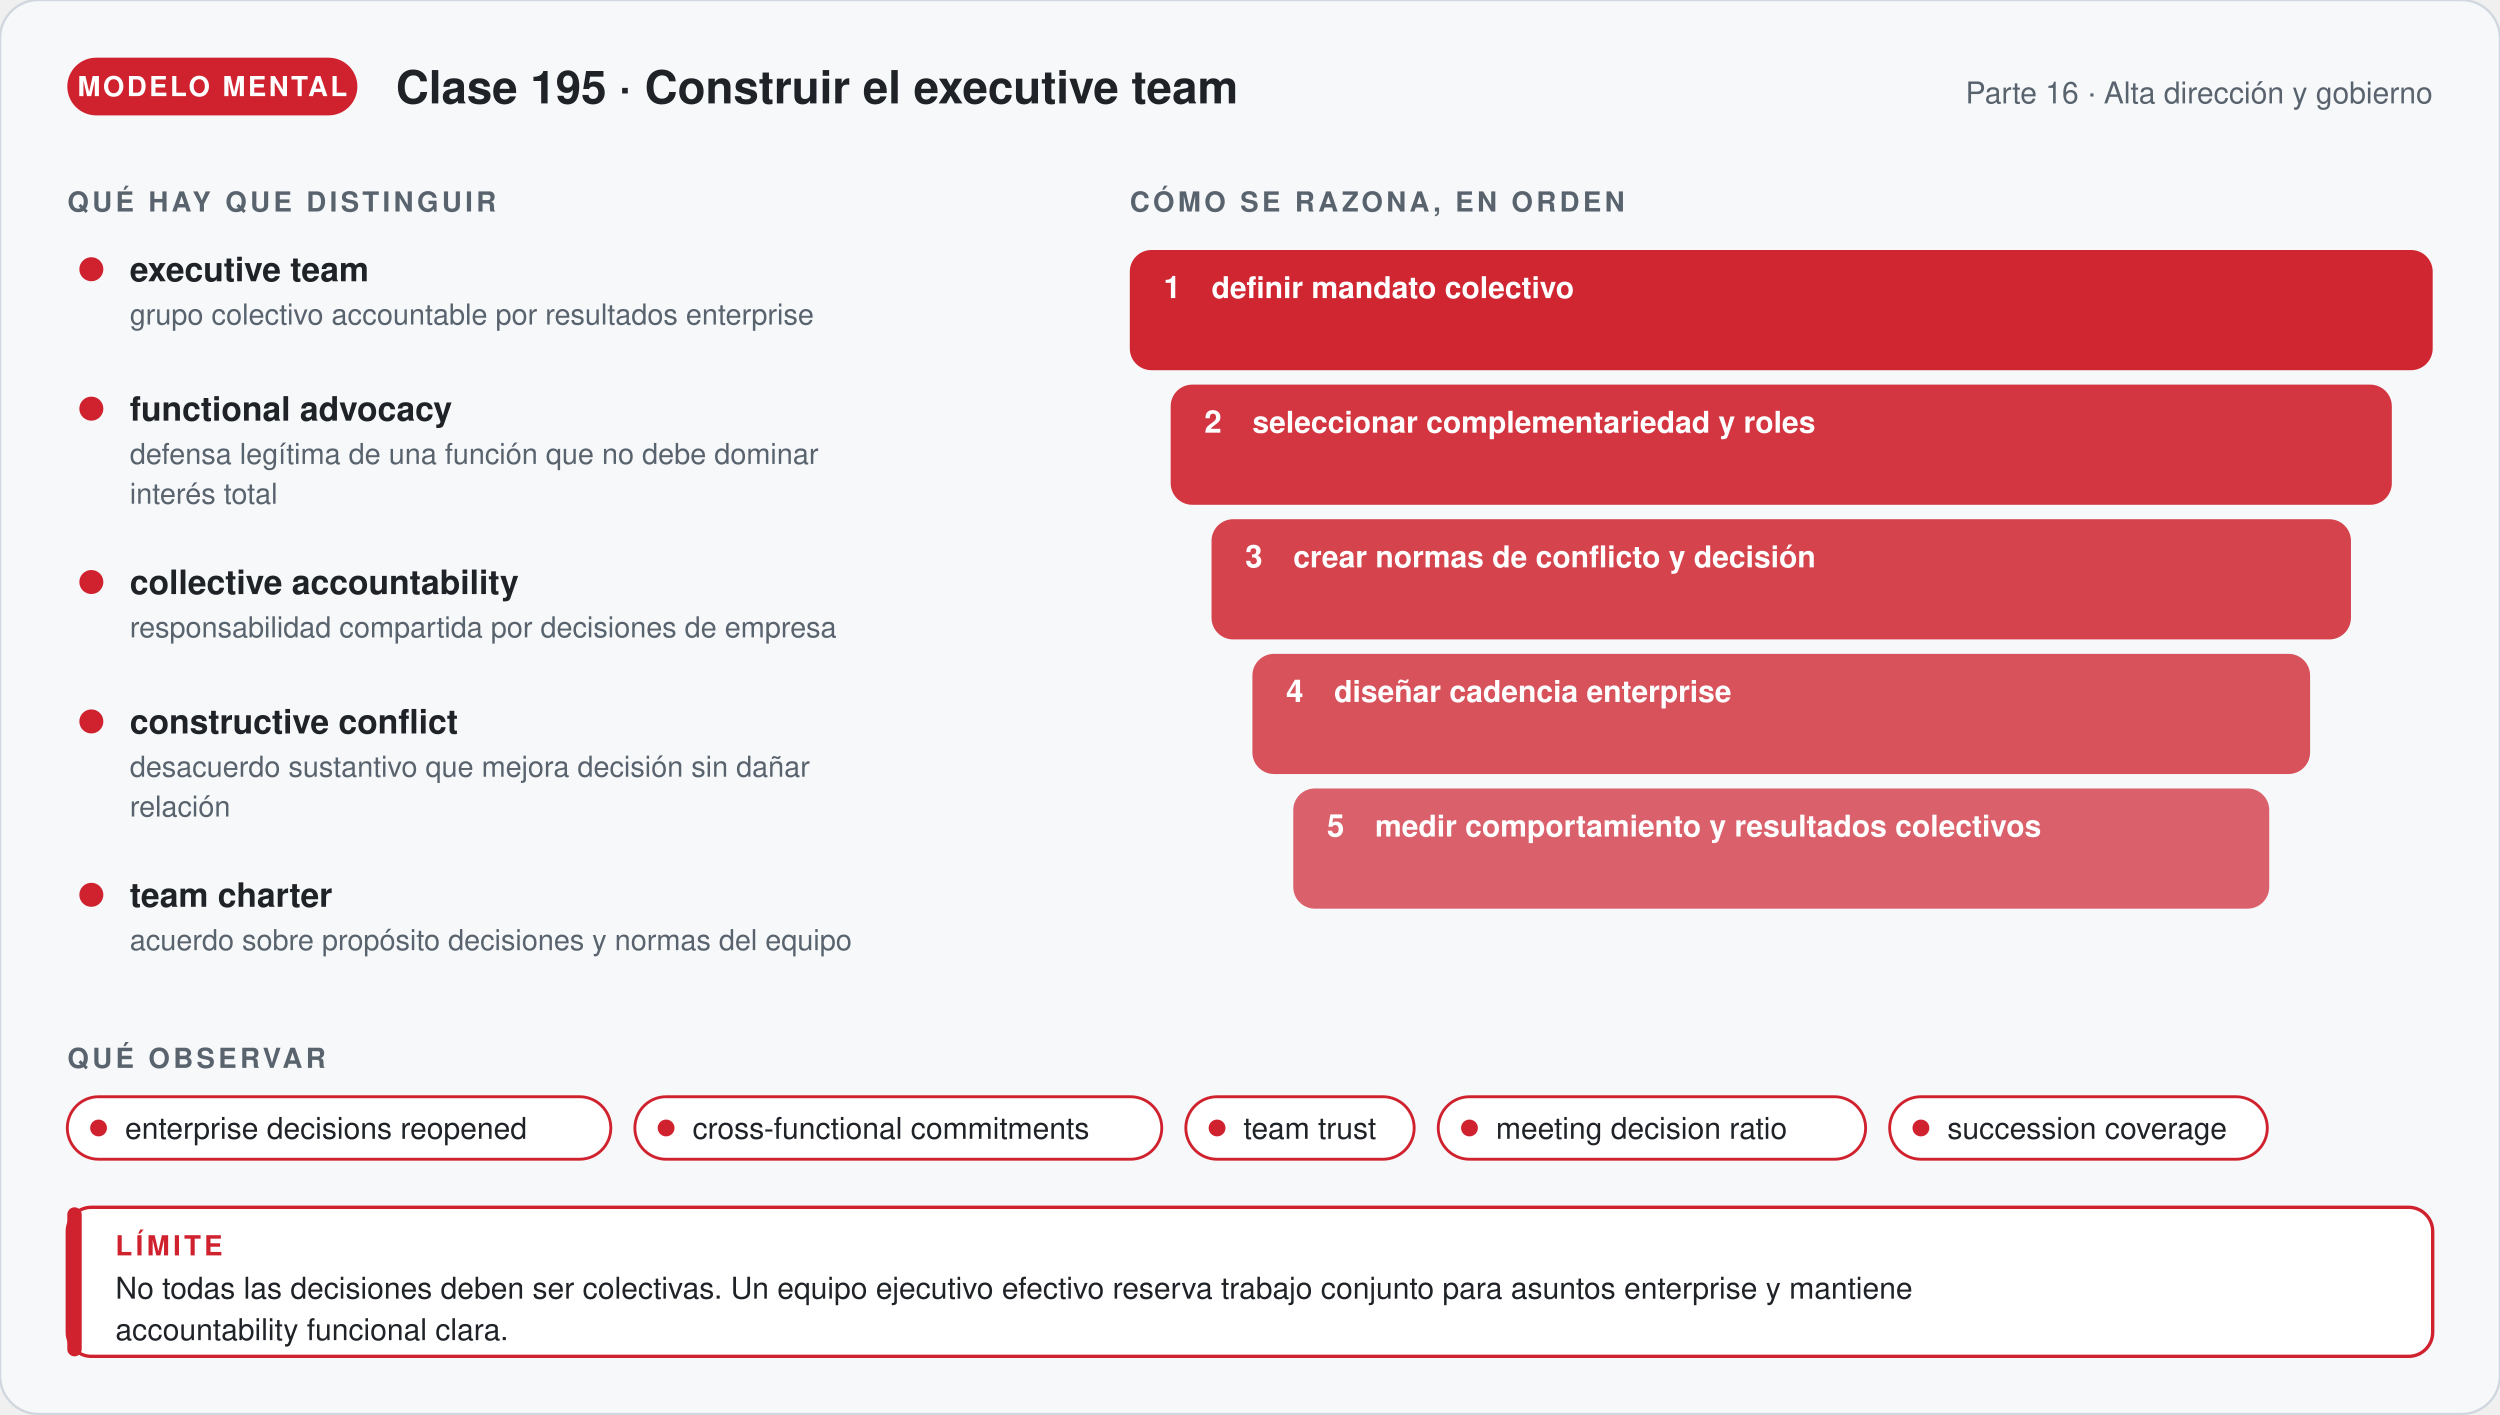
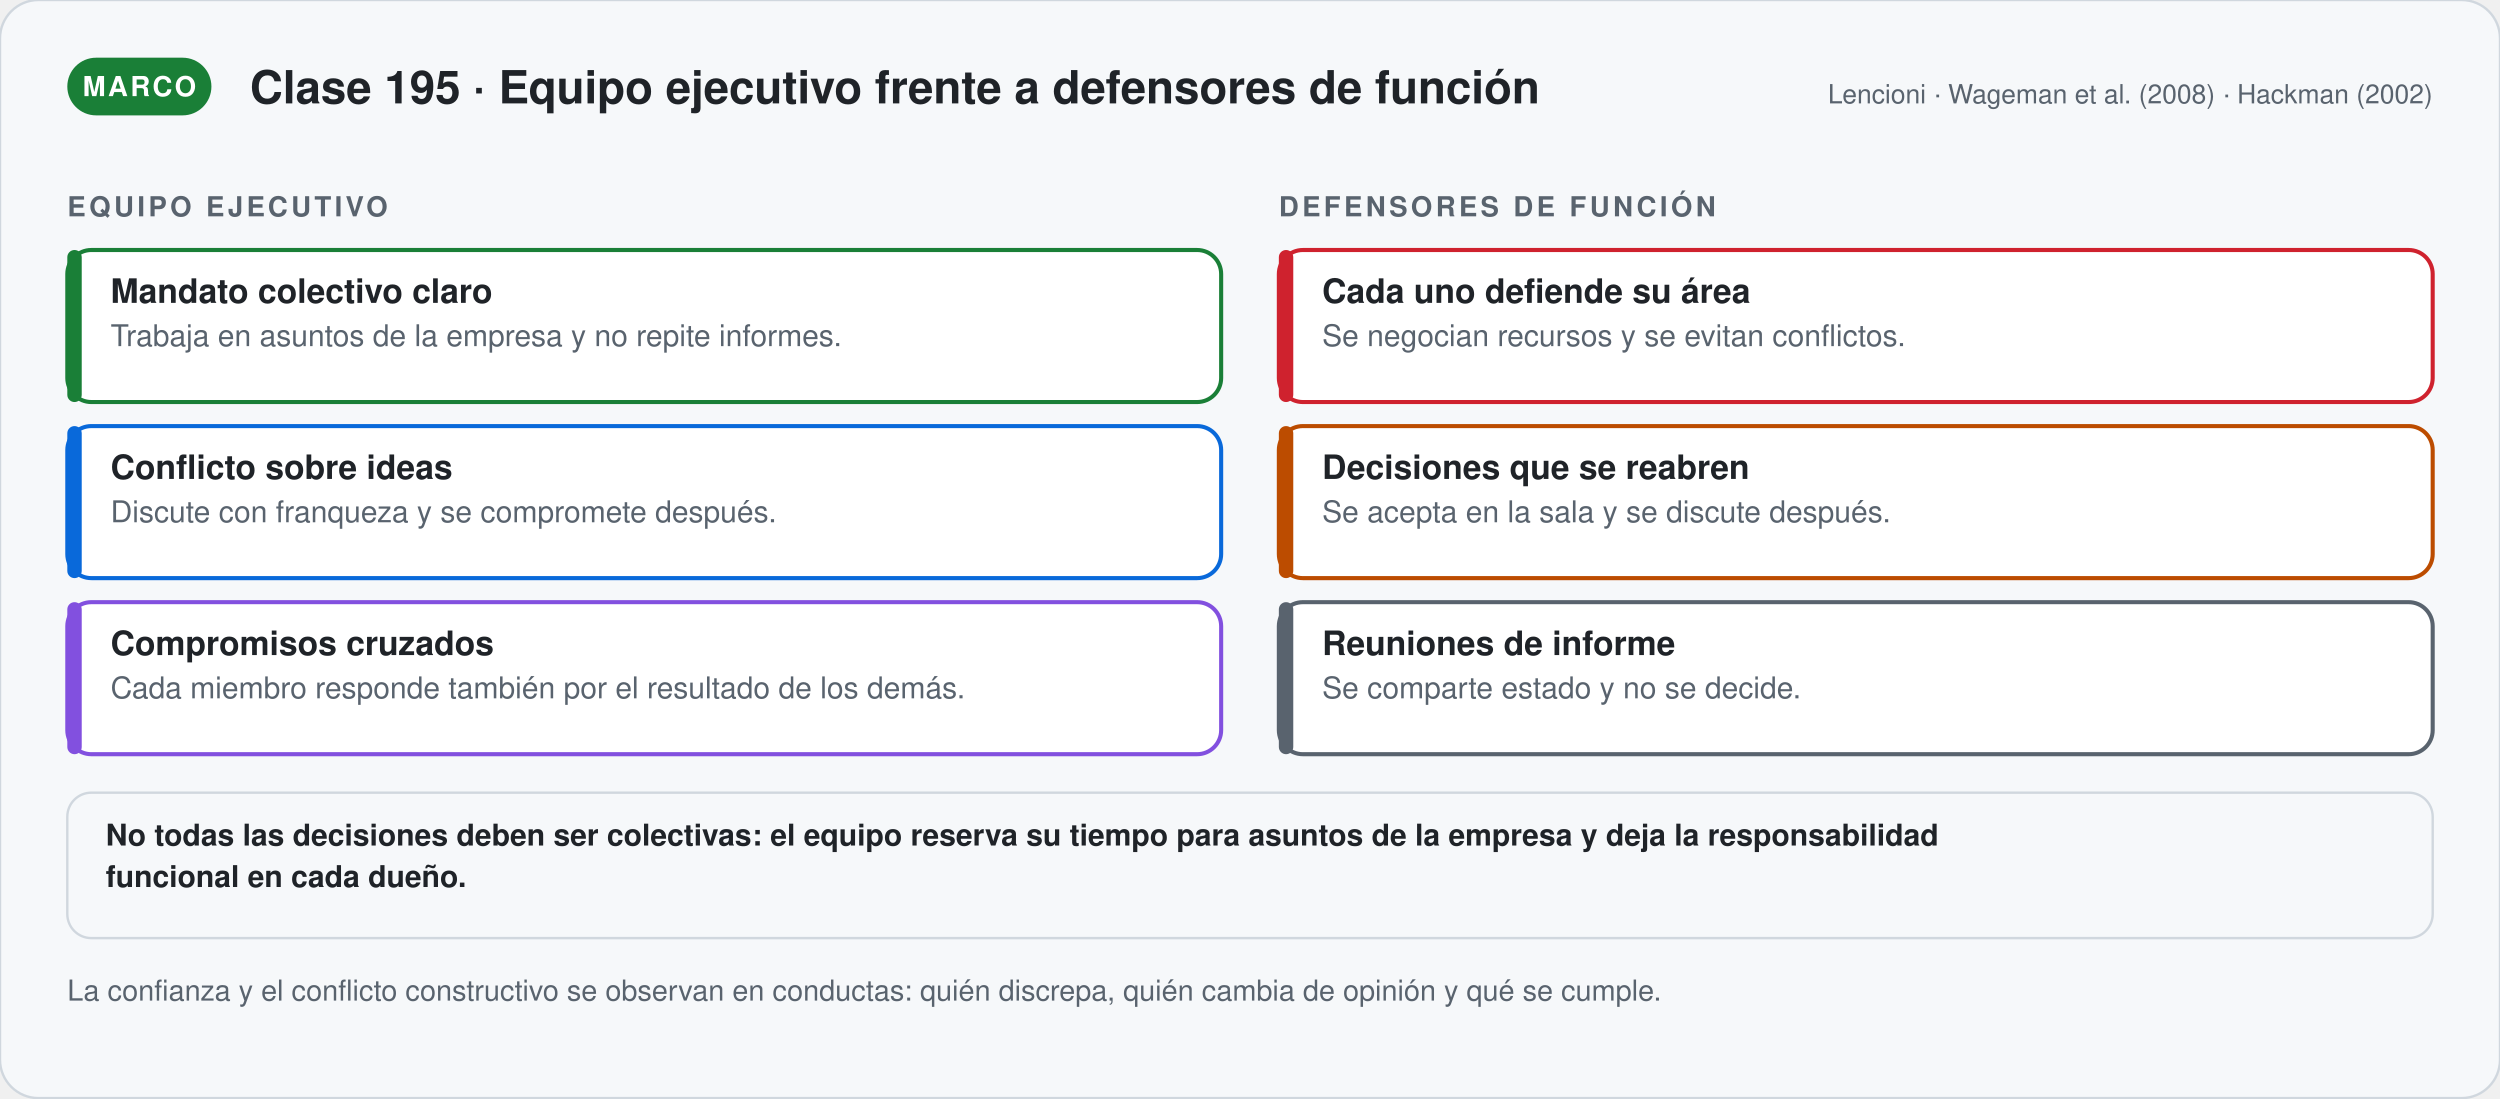
- <svg xmlns="http://www.w3.org/2000/svg" viewBox="0 0 1040 588.24" width="1040" role="img" aria-labelledby="t-g195 d-g195" font-family="'Segoe UI', 'Helvetica Neue', Helvetica, Arial, sans-serif">
+ <svg xmlns="http://www.w3.org/2000/svg" viewBox="0 0 1040 456.81" width="1040" role="img" aria-labelledby="t-s195 d-s195" font-family="'Segoe UI', 'Helvetica Neue', Helvetica, Arial, sans-serif">
  <defs>
-     <marker id="p-g195" viewBox="0 0 10 10" refX="8" refY="5" markerWidth="7" markerHeight="7" orient="auto">
+     <marker id="p-s195" viewBox="0 0 10 10" refX="8" refY="5" markerWidth="7" markerHeight="7" orient="auto">
      <path d="M1,1 L9,5 L1,9 Z" fill="#59636e" />
    </marker>
  </defs>
-   <rect width="1040" height="588.24" rx="16" fill="#f6f8fa" stroke="#d0d7de" />
-   <rect x="28" y="24" width="120.67" height="24" rx="12" fill="#cf222e" />
-   <text x="88.335" y="40" font-size="11.5" font-weight="700" fill="#ffffff" text-anchor="middle" letter-spacing="1">MODELO MENTAL</text>
-   <text x="164.67" y="43" font-size="19" font-weight="700" fill="#1f2328" text-anchor="start">Clase 195 · Construir el executive team</text>
-   <text x="1012" y="43" font-size="12.5" font-weight="400" fill="#59636e" text-anchor="end">Parte 16 · Alta dirección y gobierno</text>
-   <text x="28" y="88" font-size="11.5" font-weight="700" fill="#59636e" text-anchor="start" letter-spacing="1.4">QUÉ HAY QUE DISTINGUIR</text>
-   <circle cx="38" cy="112" r="5" fill="#cf222e" />
-   <text x="54" y="117" font-size="14" font-weight="700" fill="#1f2328" text-anchor="start">executive team</text>
-   <text x="54" y="135" font-size="12" font-weight="400" fill="#59636e" text-anchor="start">grupo colectivo accountable por resultados enterprise</text>
-   <circle cx="38" cy="170" r="5" fill="#cf222e" />
-   <text x="54" y="175" font-size="14" font-weight="700" fill="#1f2328" text-anchor="start">functional advocacy</text>
-   <text x="54" y="193" font-size="12" font-weight="400" fill="#59636e" text-anchor="start">defensa legítima de una función que no debe dominar</text>
-   <text x="54" y="209.56" font-size="12" font-weight="400" fill="#59636e" text-anchor="start">interés total</text>
-   <circle cx="38" cy="242.12" r="5" fill="#cf222e" />
-   <text x="54" y="247.12" font-size="14" font-weight="700" fill="#1f2328" text-anchor="start">collective accountability</text>
-   <text x="54" y="265.12" font-size="12" font-weight="400" fill="#59636e" text-anchor="start">responsabilidad compartida por decisiones de empresa</text>
-   <circle cx="38" cy="300.12" r="5" fill="#cf222e" />
-   <text x="54" y="305.12" font-size="14" font-weight="700" fill="#1f2328" text-anchor="start">constructive conflict</text>
-   <text x="54" y="323.12" font-size="12" font-weight="400" fill="#59636e" text-anchor="start">desacuerdo sustantivo que mejora decisión sin dañar</text>
-   <text x="54" y="339.68" font-size="12" font-weight="400" fill="#59636e" text-anchor="start">relación</text>
-   <circle cx="38" cy="372.24" r="5" fill="#cf222e" />
-   <text x="54" y="377.24" font-size="14" font-weight="700" fill="#1f2328" text-anchor="start">team charter</text>
-   <text x="54" y="395.24" font-size="12" font-weight="400" fill="#59636e" text-anchor="start">acuerdo sobre propósito decisiones y normas del equipo</text>
-   <text x="470" y="88" font-size="11.5" font-weight="700" fill="#59636e" text-anchor="start" letter-spacing="1.4">CÓMO SE RAZONA, EN ORDEN</text>
-   <rect x="470" y="104" width="542" height="50" rx="9" fill="#cf222e" stroke="#cf222e" stroke-width="0" fill-opacity="0.98" />
-   <text x="484" y="124" font-size="13" font-weight="800" fill="#ffffff" text-anchor="start">1</text>
-   <text x="504" y="124" font-size="12.5" font-weight="600" fill="#ffffff" text-anchor="start">definir mandato colectivo</text>
-   <rect x="487" y="160" width="508" height="50" rx="9" fill="#cf222e" stroke="#cf222e" stroke-width="0" fill-opacity="0.91" />
-   <text x="501" y="180" font-size="13" font-weight="800" fill="#ffffff" text-anchor="start">2</text>
-   <text x="521" y="180" font-size="12.5" font-weight="600" fill="#ffffff" text-anchor="start">seleccionar complementariedad y roles</text>
-   <rect x="504" y="216" width="474" height="50" rx="9" fill="#cf222e" stroke="#cf222e" stroke-width="0" fill-opacity="0.84" />
-   <text x="518" y="236" font-size="13" font-weight="800" fill="#ffffff" text-anchor="start">3</text>
-   <text x="538" y="236" font-size="12.5" font-weight="600" fill="#ffffff" text-anchor="start">crear normas de conflicto y decisión</text>
-   <rect x="521" y="272" width="440" height="50" rx="9" fill="#cf222e" stroke="#cf222e" stroke-width="0" fill-opacity="0.77" />
-   <text x="535" y="292" font-size="13" font-weight="800" fill="#ffffff" text-anchor="start">4</text>
-   <text x="555" y="292" font-size="12.5" font-weight="600" fill="#ffffff" text-anchor="start">diseñar cadencia enterprise</text>
-   <rect x="538" y="328" width="406" height="50" rx="9" fill="#cf222e" stroke="#cf222e" stroke-width="0" fill-opacity="0.7" />
-   <text x="552" y="348" font-size="13" font-weight="800" fill="#ffffff" text-anchor="start">5</text>
-   <text x="572" y="348" font-size="12.5" font-weight="600" fill="#ffffff" text-anchor="start">medir comportamiento y resultados colectivos</text>
-   <text x="28" y="444.24" font-size="11.5" font-weight="700" fill="#59636e" text-anchor="start" letter-spacing="1.4">QUÉ OBSERVAR</text>
-   <rect x="28" y="456.24" width="226.1" height="26" rx="13" fill="#ffffff" stroke="#cf222e" stroke-width="1.2" />
-   <circle cx="41" cy="469.24" r="3.5" fill="#cf222e" />
-   <text x="52" y="473.74" font-size="12.5" font-weight="400" fill="#1f2328" text-anchor="start">enterprise decisions reopened</text>
-   <rect x="264.1" y="456.24" width="219.2" height="26" rx="13" fill="#ffffff" stroke="#cf222e" stroke-width="1.2" />
-   <circle cx="277.1" cy="469.24" r="3.5" fill="#cf222e" />
-   <text x="288.1" y="473.74" font-size="12.5" font-weight="400" fill="#1f2328" text-anchor="start">cross-functional commitments</text>
-   <rect x="493.3" y="456.24" width="95" height="26" rx="13" fill="#ffffff" stroke="#cf222e" stroke-width="1.2" />
-   <circle cx="506.3" cy="469.24" r="3.5" fill="#cf222e" />
-   <text x="517.3" y="473.74" font-size="12.5" font-weight="400" fill="#1f2328" text-anchor="start">team trust</text>
-   <rect x="598.3" y="456.24" width="177.8" height="26" rx="13" fill="#ffffff" stroke="#cf222e" stroke-width="1.2" />
-   <circle cx="611.3" cy="469.24" r="3.5" fill="#cf222e" />
-   <text x="622.3" y="473.74" font-size="12.5" font-weight="400" fill="#1f2328" text-anchor="start">meeting decision ratio</text>
-   <rect x="786.1" y="456.24" width="157.1" height="26" rx="13" fill="#ffffff" stroke="#cf222e" stroke-width="1.2" />
-   <circle cx="799.1" cy="469.24" r="3.5" fill="#cf222e" />
-   <text x="810.1" y="473.74" font-size="12.5" font-weight="400" fill="#1f2328" text-anchor="start">succession coverage</text>
-   <rect x="28" y="502.24" width="984" height="62" rx="10" fill="#ffffff" stroke="#cf222e" stroke-width="1.4" />
-   <rect x="28" y="502.24" width="6" height="62" rx="3" fill="#cf222e" />
-   <text x="48" y="522.24" font-size="11.5" font-weight="700" fill="#cf222e" text-anchor="start" letter-spacing="1.4">LÍMITE</text>
-   <text x="48" y="540.24" font-size="12.5" font-weight="400" fill="#1f2328" text-anchor="start">No todas las decisiones deben ser colectivas. Un equipo ejecutivo efectivo reserva trabajo conjunto para asuntos enterprise y mantiene</text>
-   <text x="48" y="557.49" font-size="12.5" font-weight="400" fill="#1f2328" text-anchor="start">accountability funcional clara.</text>
+   <rect width="1040" height="456.81" rx="16" fill="#f6f8fa" stroke="#d0d7de" />
+   <rect x="28" y="24" width="59.95" height="24" rx="12" fill="#1a7f37" />
+   <text x="57.975" y="40" font-size="11.5" font-weight="700" fill="#ffffff" text-anchor="middle" letter-spacing="1">MARCO</text>
+   <text x="103.95" y="43" font-size="19" font-weight="700" fill="#1f2328" text-anchor="start">Clase 195 · Equipo ejecutivo frente a defensores de función</text>
+   <text x="1012" y="43" font-size="11" font-weight="400" fill="#59636e" text-anchor="end">Lencioni · Wageman et al. (2008) · Hackman (2002)</text>
+   <text x="28" y="90" font-size="11.5" font-weight="700" fill="#59636e" text-anchor="start" letter-spacing="1.4">EQUIPO EJECUTIVO</text>
+   <rect x="28" y="104" width="480" height="63.25" rx="10" fill="#ffffff" stroke="#1a7f37" stroke-width="1.7" />
+   <rect x="28.0" y="104" width="6" height="63.25" rx="3" fill="#1a7f37" />
+   <text x="46" y="126" font-size="14" font-weight="700" fill="#1f2328" text-anchor="start">Mandato colectivo claro</text>
+   <text x="46" y="144" font-size="12.5" font-weight="400" fill="#59636e" text-anchor="start">Trabaja en asuntos de la empresa y no repite informes.</text>
+   <rect x="28" y="177.25" width="480" height="63.25" rx="10" fill="#ffffff" stroke="#0969da" stroke-width="1.7" />
+   <rect x="28.0" y="177.25" width="6" height="63.25" rx="3" fill="#0969da" />
+   <text x="46" y="199.25" font-size="14" font-weight="700" fill="#1f2328" text-anchor="start">Conflicto sobre ideas</text>
+   <text x="46" y="217.25" font-size="12.5" font-weight="400" fill="#59636e" text-anchor="start">Discute con franqueza y se compromete después.</text>
+   <rect x="28" y="250.5" width="480" height="63.25" rx="10" fill="#ffffff" stroke="#8250df" stroke-width="1.7" />
+   <rect x="28.0" y="250.5" width="6" height="63.25" rx="3" fill="#8250df" />
+   <text x="46" y="272.5" font-size="14" font-weight="700" fill="#1f2328" text-anchor="start">Compromisos cruzados</text>
+   <text x="46" y="290.5" font-size="12.5" font-weight="400" fill="#59636e" text-anchor="start">Cada miembro responde también por el resultado de los demás.</text>
+   <text x="532" y="90" font-size="11.5" font-weight="700" fill="#59636e" text-anchor="start" letter-spacing="1.4">DEFENSORES DE FUNCIÓN</text>
+   <rect x="532" y="104" width="480" height="63.25" rx="10" fill="#ffffff" stroke="#cf222e" stroke-width="1.7" />
+   <rect x="532.0" y="104" width="6" height="63.25" rx="3" fill="#cf222e" />
+   <text x="550" y="126" font-size="14" font-weight="700" fill="#1f2328" text-anchor="start">Cada uno defiende su área</text>
+   <text x="550" y="144" font-size="12.5" font-weight="400" fill="#59636e" text-anchor="start">Se negocian recursos y se evitan conflictos.</text>
+   <rect x="532" y="177.25" width="480" height="63.25" rx="10" fill="#ffffff" stroke="#bc4c00" stroke-width="1.7" />
+   <rect x="532.0" y="177.25" width="6" height="63.25" rx="3" fill="#bc4c00" />
+   <text x="550" y="199.25" font-size="14" font-weight="700" fill="#1f2328" text-anchor="start">Decisiones que se reabren</text>
+   <text x="550" y="217.25" font-size="12.5" font-weight="400" fill="#59636e" text-anchor="start">Se acepta en la sala y se discute después.</text>
+   <rect x="532" y="250.5" width="480" height="63.25" rx="10" fill="#ffffff" stroke="#59636e" stroke-width="1.7" />
+   <rect x="532.0" y="250.5" width="6" height="63.25" rx="3" fill="#59636e" />
+   <text x="550" y="272.5" font-size="14" font-weight="700" fill="#1f2328" text-anchor="start">Reuniones de informe</text>
+   <text x="550" y="290.5" font-size="12.5" font-weight="400" fill="#59636e" text-anchor="start">Se comparte estado y no se decide.</text>
+   <rect x="28" y="329.75" width="984" height="60.5" rx="10" fill="#f6f8fa" stroke="#d0d7de" stroke-width="1" />
+   <text x="44" y="351.75" font-size="12.5" font-weight="600" fill="#1f2328" text-anchor="start">No todas las decisiones deben ser colectivas: el equipo reserva su tiempo para asuntos de la empresa y deja la responsabilidad</text>
+   <text x="44" y="369" font-size="12.5" font-weight="600" fill="#1f2328" text-anchor="start">funcional en cada dueño.</text>
+   <text x="28" y="416.25" font-size="12" font-weight="400" fill="#59636e" text-anchor="start">La confianza y el conflicto constructivo se observan en conductas: quién discrepa, quién cambia de opinión y qué se cumple.</text>
</svg>
